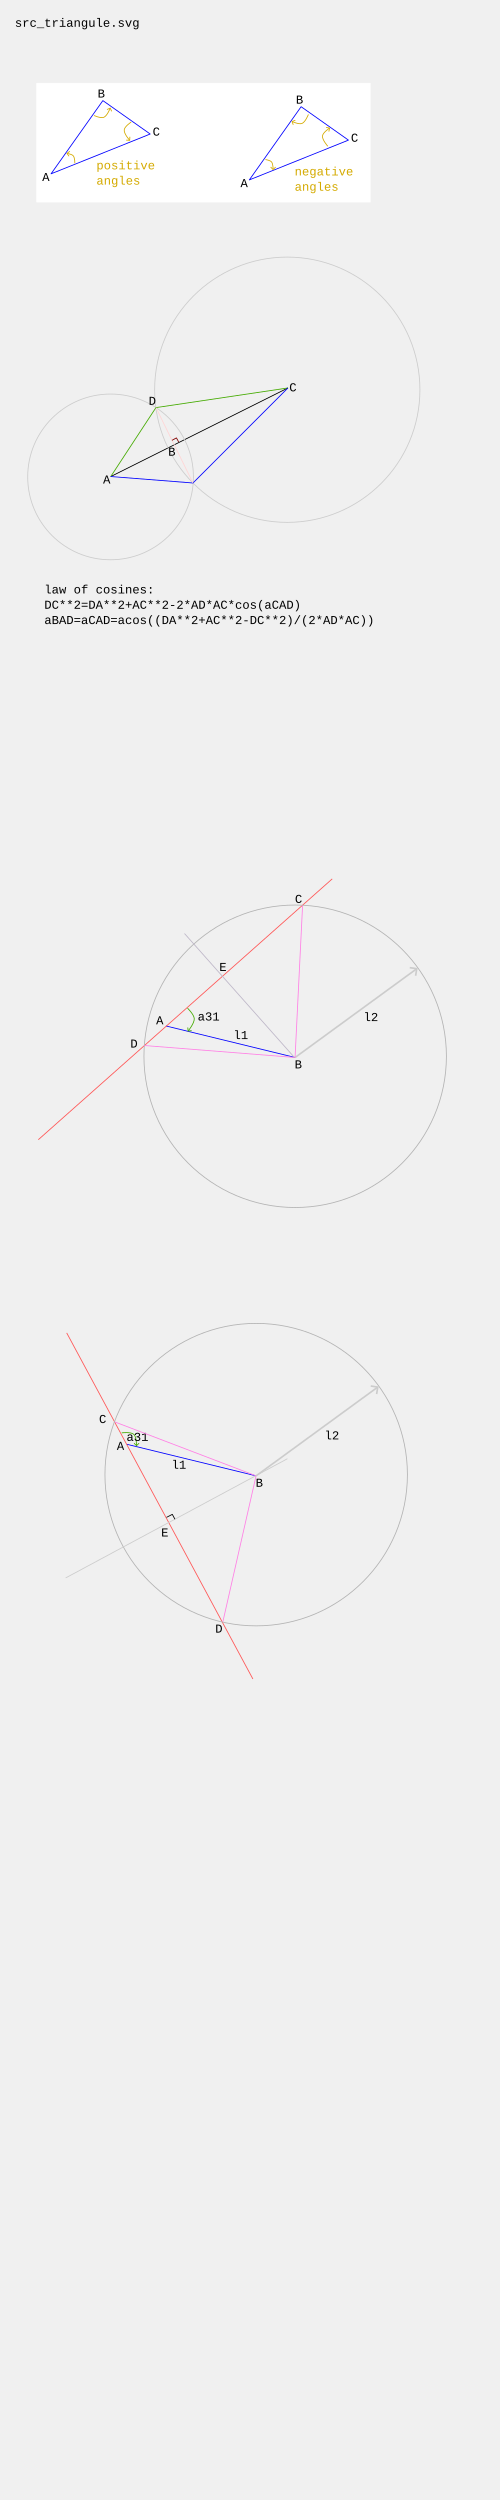
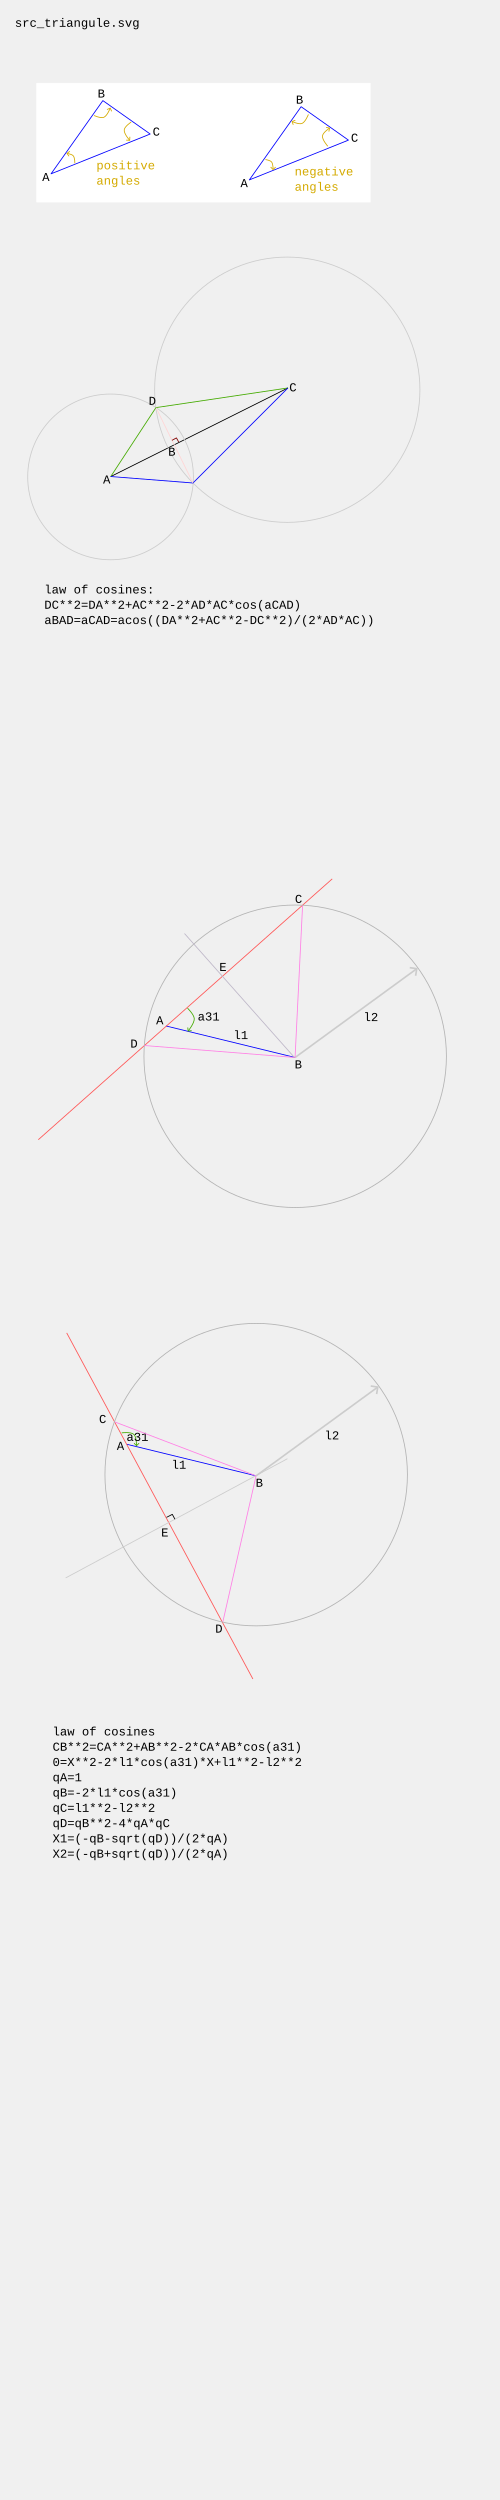
<svg xmlns="http://www.w3.org/2000/svg" width="600" height="3000" viewBox="0 0 158.75 793.75" version="1.1" id="svg1">
  <defs id="defs1">
+     <rect x="63.067" y="2069.493" width="476.605" height="246.862" id="rect3" />
    <rect x="53.156" y="699.141" width="478.407" height="92.798" id="rect2" />
    <rect x="72.308" y="1155.966" width="43.639" height="39.817" id="rect34" />
    <rect x="460.603" y="1293.46" width="27.713" height="26.871" id="rect33" />
    <rect x="413.778" y="1293.46" width="33.128" height="25.278" id="rect32" />
    <rect x="355.804" y="1296.122" width="33.446" height="22.616" id="rect31" />
    <rect x="302.927" y="1290.069" width="32.172" height="26.757" id="rect30" />
    <rect x="256.547" y="1318.773" width="36.263" height="28.38" id="rect29" />
    <rect x="233.122" y="1279.131" width="48.426" height="37.615" id="rect28" />
    <rect x="244.609" y="1215.388" width="38.966" height="20.046" id="rect27" />
    <rect x="83.789" y="707.25" width="500.931" height="185.597" id="rect22" />
    <rect x="415.115" y="522.329" width="23.875" height="23.2" id="rect21" />
    <rect x="350.246" y="529.987" width="38.966" height="27.029" id="rect20" />
    <rect x="301.369" y="554.988" width="32.209" height="18.92" id="rect19" />
    <rect x="117.124" y="568.277" width="26.803" height="20.722" id="rect14" />
    <rect x="122.636" y="199.403" width="113.399" height="52.877" id="rect7" />
    <rect x="183.158" y="149.712" width="39.18" height="33.446" id="rect6" />
    <rect x="35.995" y="229.027" width="57.973" height="28.987" id="rect5" />
    <marker style="overflow:visible" id="ArrowWide" refX="0" refY="0" orient="auto-start-reverse" markerWidth="1" markerHeight="1" viewBox="0 0 1 1" preserveAspectRatio="xMidYMid">
      <path style="fill:none;stroke:context-stroke;stroke-width:1;stroke-linecap:butt" d="M 3,-3 0,0 3,3" transform="rotate(180,0.125,0)" id="path3" />
    </marker>
    <rect x="17.838" y="19.112" width="182.202" height="47.143" id="rect1" />
    <rect x="35.995" y="229.027" width="57.973" height="28.987" id="rect5-7" />
    <rect x="35.995" y="229.027" width="57.973" height="28.987" id="rect5-70" />
    <rect x="35.995" y="229.027" width="57.973" height="28.987" id="rect5-7-9" />
    <rect x="183.158" y="149.712" width="39.18" height="33.446" id="rect6-3" />
    <rect x="122.636" y="199.403" width="113.399" height="52.877" id="rect7-6" />
    <marker style="overflow:visible" id="ArrowWide-7" refX="0" refY="0" orient="auto-start-reverse" markerWidth="1" markerHeight="1" viewBox="0 0 1 1" preserveAspectRatio="xMidYMid">
      <path style="fill:none;stroke:context-stroke;stroke-width:1;stroke-linecap:butt" d="M 3,-3 0,0 3,3" transform="rotate(180,0.125,0)" id="path3-5" />
    </marker>
    <rect x="244.609" y="1215.388" width="38.966" height="20.046" id="rect27-5" />
    <rect x="233.122" y="1279.131" width="48.426" height="37.615" id="rect28-6" />
    <rect x="256.547" y="1318.773" width="36.263" height="28.38" id="rect29-2" />
    <rect x="302.927" y="1290.07" width="32.172" height="26.757" id="rect30-9" />
    <rect x="355.804" y="1296.122" width="33.446" height="22.616" id="rect31-1" />
    <rect x="413.778" y="1293.46" width="33.128" height="25.278" id="rect32-2" />
    <rect x="460.603" y="1293.46" width="27.713" height="26.871" id="rect33-7" />
    <rect x="72.308" y="1155.966" width="43.639" height="39.817" id="rect34-0" />
  </defs>
  <g id="layer1">
    <rect style="fill:#ffffff;stroke:#ffffff;stroke-width:0.265;stroke-linejoin:round;stroke-dasharray:none" id="rect8" width="105.84" height="37.664" x="11.681" y="26.46" />
    <text xml:space="preserve" transform="scale(0.2645833)" id="text1" style="font-size:14.667px;line-height:normal;font-family:'Liberation Mono';-inkscape-font-specification:'Liberation Mono';text-decoration-color:#000000;white-space:pre;shape-inside:url(#rect1);display:inline;fill:#000000;stroke-width:1;-inkscape-stroke:none;stop-color:#000000">
-       <tspan x="17.838" y="32.161" id="tspan1">src_triangule.svg</tspan>
+       <tspan x="17.838" y="32.161" id="tspan2">src_triangule.svg</tspan>
    </text>
    <path style="fill:#ffffff;stroke:#0000ff;stroke-width:0.265;stroke-linejoin:round" d="M 16.21,55.184 32.658,31.943 47.676,42.55 Z" id="path1" />
    <path style="fill:#ffffff;stroke:#d4aa00;stroke-width:0.265;stroke-linejoin:round;stroke-dasharray:none;marker-end:url(#ArrowWide)" d="m 23.767,51.832 c 0,0 0.015,-1.747 -0.506,-2.36 -0.449,-0.529 -1.938,-0.759 -1.938,-0.759" id="path2" />
    <path style="fill:#ffffff;stroke:#d4aa00;stroke-width:0.265;stroke-linejoin:round;stroke-dasharray:none;marker-end:url(#ArrowWide)" d="m 29.835,36.661 c 0,0 2.138,0.987 3.118,0.59 1.084,-0.439 2.023,-2.865 2.023,-2.865" id="path4" />
    <path style="fill:#ffffff;stroke:#d4aa00;stroke-width:0.265;stroke-linejoin:round;stroke-dasharray:none;marker-end:url(#ArrowWide)" d="m 41.634,38.768 c 0,0 -2.051,1.359 -2.191,2.444 -0.158,1.221 1.686,3.287 1.686,3.287" id="path5" />
    <text xml:space="preserve" transform="matrix(0.2645833,0,0,0.2645833,3.876844,-6.57378)" id="text5" style="font-size:14.667px;line-height:normal;font-family:'Liberation Mono';-inkscape-font-specification:'Liberation Mono';text-decoration-color:#000000;white-space:pre;shape-inside:url(#rect5);display:inline;fill:#000000;stroke-width:1;-inkscape-stroke:none;stop-color:#000000">
-       <tspan x="35.994" y="242.077" id="tspan3">A</tspan>
+       <tspan x="35.994" y="242.077" id="tspan47">A</tspan>
    </text>
    <text xml:space="preserve" transform="matrix(0.2645833,0,0,0.2645833,21.4701,-33.07309)" id="text5-3" style="font-size:14.667px;line-height:normal;font-family:'Liberation Mono';-inkscape-font-specification:'Liberation Mono';text-decoration-color:#000000;white-space:pre;shape-inside:url(#rect5-7);display:inline;fill:#000000;stroke-width:1;-inkscape-stroke:none;stop-color:#000000">
-       <tspan x="35.994" y="242.077" id="tspan4">B</tspan>
+       <tspan x="35.994" y="242.077" id="tspan48">B</tspan>
    </text>
    <text xml:space="preserve" transform="scale(0.2645833)" id="text6" style="font-size:14.667px;line-height:normal;font-family:'Liberation Mono';-inkscape-font-specification:'Liberation Mono';text-decoration-color:#000000;white-space:pre;shape-inside:url(#rect6);display:inline;fill:#000000;stroke-width:1;-inkscape-stroke:none;stop-color:#000000">
-       <tspan x="183.158" y="162.761" id="tspan5">C</tspan>
+       <tspan x="183.158" y="162.761" id="tspan49">C</tspan>
    </text>
    <text xml:space="preserve" transform="matrix(0.2645833,0,0,0.2645833,-1.854143,-2.444098)" id="text7" style="font-size:14.667px;line-height:normal;font-family:'Liberation Mono';-inkscape-font-specification:'Liberation Mono';text-decoration-color:#000000;white-space:pre;shape-inside:url(#rect7);display:inline;fill:#d4aa00;stroke-width:1;-inkscape-stroke:none;stop-color:#000000">
-       <tspan x="122.637" y="212.454" id="tspan6">positive
- </tspan>
-       <tspan x="122.637" y="230.788" id="tspan7">angles</tspan>
+       <tspan x="122.637" y="212.454" id="tspan50">positive
+ </tspan>
+       <tspan x="122.637" y="230.788" id="tspan51">angles</tspan>
    </text>
    <path style="fill:#ffffff;stroke:#0000ff;stroke-width:0.265;stroke-linejoin:round" d="M 79.157,57.121 95.605,33.879 110.623,44.487 Z" id="path4-6" />
    <path style="fill:#ffffff;stroke:#d4aa00;stroke-width:0.265;stroke-linejoin:round;stroke-dasharray:none;marker-start:url(#ArrowWide)" d="m 86.714,53.768 c 0,0 0.015,-1.747 -0.506,-2.36 -0.449,-0.529 -1.938,-0.759 -1.938,-0.759" id="path5-2" />
    <path style="fill:#ffffff;stroke:#d4aa00;stroke-width:0.265;stroke-linejoin:round;stroke-dasharray:none;marker-end:;marker-start:url(#ArrowWide)" d="m 92.782,38.598 c 0,0 2.138,0.987 3.118,0.59 1.084,-0.439 2.023,-2.865 2.023,-2.865" id="path6" />
    <path style="fill:#ffffff;stroke:#d4aa00;stroke-width:0.265;stroke-linejoin:round;stroke-dasharray:none;marker-start:url(#ArrowWide)" d="m 104.581,40.705 c 0,0 -2.051,1.359 -2.191,2.444 -0.158,1.221 1.686,3.287 1.686,3.287" id="path7" />
    <text xml:space="preserve" transform="matrix(0.2645833,0,0,0.2645833,66.82429,-4.63764)" id="text5-6" style="font-size:14.667px;line-height:normal;font-family:'Liberation Mono';-inkscape-font-specification:'Liberation Mono';text-decoration-color:#000000;white-space:pre;shape-inside:url(#rect5-70);display:inline;fill:#000000;stroke-width:1;-inkscape-stroke:none;stop-color:#000000">
-       <tspan x="35.994" y="242.077" id="tspan8">A</tspan>
+       <tspan x="35.994" y="242.077" id="tspan52">A</tspan>
    </text>
    <text xml:space="preserve" transform="matrix(0.2645833,0,0,0.2645833,84.41754,-31.13695)" id="text5-3-8" style="font-size:14.667px;line-height:normal;font-family:'Liberation Mono';-inkscape-font-specification:'Liberation Mono';text-decoration-color:#000000;white-space:pre;shape-inside:url(#rect5-7-9);display:inline;fill:#000000;stroke-width:1;-inkscape-stroke:none;stop-color:#000000">
-       <tspan x="35.994" y="242.077" id="tspan9">B</tspan>
+       <tspan x="35.994" y="242.077" id="tspan53">B</tspan>
    </text>
    <text xml:space="preserve" transform="matrix(0.2645833,0,0,0.2645833,62.94745,1.936139)" id="text6-7" style="font-size:14.667px;line-height:normal;font-family:'Liberation Mono';-inkscape-font-specification:'Liberation Mono';text-decoration-color:#000000;white-space:pre;shape-inside:url(#rect6-3);display:inline;fill:#000000;stroke-width:1;-inkscape-stroke:none;stop-color:#000000">
-       <tspan x="183.158" y="162.761" id="tspan10">C</tspan>
+       <tspan x="183.158" y="162.761" id="tspan54">C</tspan>
    </text>
    <text xml:space="preserve" transform="matrix(0.2645833,0,0,0.2645833,61.0933,-0.5079582)" id="text7-9" style="font-size:14.667px;line-height:normal;font-family:'Liberation Mono';-inkscape-font-specification:'Liberation Mono';text-decoration-color:#000000;white-space:pre;shape-inside:url(#rect7-6);display:inline;fill:#d4aa00;stroke-width:1;-inkscape-stroke:none;stop-color:#000000">
-       <tspan x="122.637" y="212.454" id="tspan11">negative
- </tspan>
-       <tspan x="122.637" y="230.788" id="tspan12">angles</tspan>
+       <tspan x="122.637" y="212.454" id="tspan55">negative
+ </tspan>
+       <tspan x="122.637" y="230.788" id="tspan56">angles</tspan>
    </text>
    <path style="fill:#ffffff;stroke:#000000;stroke-width:0.265;stroke-linejoin:round" d="M 35.161,151.302 91.418,123.174" id="path8" />
    <circle style="fill:none;stroke:#cccccc;stroke-width:0.265;stroke-linejoin:round" id="path10" cx="35.102" cy="151.42" r="26.308" />
    <circle style="fill:none;stroke:#cccccc;stroke-width:0.265;stroke-linejoin:round" id="path10-5" cx="91.212" cy="123.739" r="42.112" />
    <path style="fill:none;stroke:#44aa00;stroke-width:0.265;stroke-linejoin:round" d="m 35.161,151.302 14.353,-21.891 41.904,-6.237" id="path11" />
    <path style="fill:none;stroke:#0000ff;stroke-width:0.265;stroke-linejoin:round" d="m 35.161,151.302 26.107,2.047 30.15,-30.175" id="path12" />
    <path style="fill:none;stroke:#ffd5d5;stroke-width:0.265;stroke-linejoin:round" d="m 49.514,129.411 11.754,23.938" id="path13" />
    <path style="fill:none;stroke:#800000;stroke-width:0.265;stroke-linejoin:round" d="m 54.588,139.808 1.43,-0.775 0.715,1.311" id="path14" />
    <text xml:space="preserve" transform="matrix(0.2645833,0,0,0.2645833,1.728238,-0.2979721)" id="text14" style="font-size:14.667px;line-height:normal;font-family:'Liberation Mono';-inkscape-font-specification:'Liberation Mono';text-decoration-color:#000000;white-space:pre;shape-inside:url(#rect14);display:inline;fill:#000000;stroke-width:1;-inkscape-stroke:none;stop-color:#000000">
-       <tspan x="117.125" y="581.327" id="tspan13">A</tspan>
+       <tspan x="117.125" y="581.327" id="tspan57">A</tspan>
    </text>
    <text xml:space="preserve" transform="matrix(0.2645833,0,0,0.2645833,-26.34073,-5.601875)" id="text19" style="font-size:14.667px;line-height:normal;font-family:'Liberation Mono';-inkscape-font-specification:'Liberation Mono';text-decoration-color:#000000;white-space:pre;shape-inside:url(#rect19);display:inline;fill:#000000;stroke-width:1;-inkscape-stroke:none;stop-color:#000000">
-       <tspan x="301.369" y="568.038" id="tspan14">B</tspan>
+       <tspan x="301.369" y="568.038" id="tspan58">B</tspan>
    </text>
    <text xml:space="preserve" transform="matrix(0.2645833,0,0,0.2645833,-0.8343218,-19.42778)" id="text20" style="font-size:14.667px;line-height:normal;font-family:'Liberation Mono';-inkscape-font-specification:'Liberation Mono';text-decoration-color:#000000;white-space:pre;shape-inside:url(#rect20);display:inline;fill:#000000;stroke-width:1;-inkscape-stroke:none;stop-color:#000000">
-       <tspan x="350.246" y="543.036" id="tspan15">C</tspan>
+       <tspan x="350.246" y="543.036" id="tspan59">C</tspan>
    </text>
    <text xml:space="preserve" transform="matrix(0.2645833,0,0,0.2645833,-62.63373,-13.11077)" id="text21" style="font-size:14.667px;line-height:normal;font-family:'Liberation Mono';-inkscape-font-specification:'Liberation Mono';text-decoration-color:#000000;white-space:pre;shape-inside:url(#rect21);display:inline;fill:#000000;stroke-width:1;-inkscape-stroke:none;stop-color:#000000">
-       <tspan x="415.115" y="535.378" id="tspan16">D</tspan>
+       <tspan x="415.115" y="535.378" id="tspan60">D</tspan>
    </text>
    <text xml:space="preserve" transform="matrix(0.2645833,0,0,0.2645833,142.7882,-71.51329)" id="text22" style="font-size:14.667px;line-height:normal;font-family:'Liberation Mono';-inkscape-font-specification:'Liberation Mono';text-decoration-color:#000000;white-space:pre;shape-inside:url(#rect22);display:inline;fill:#000000;stroke-width:1;-inkscape-stroke:none;stop-color:#000000">
-       <tspan x="83.789" y="720.3" id="tspan17">AD**2=AB**2+BD**2
- </tspan>
-       <tspan x="83.789" y="738.633" id="tspan18">DC**2=BC**2+BD**2
- </tspan>
-       <tspan x="83.789" y="756.967" id="tspan19">AC=AB+BC
- </tspan>
-       <tspan x="83.789" y="775.3" id="tspan20">BC**2=(AC-AB)**2=AC**2+AB**2-2*AC*AB
- </tspan>
-       <tspan x="83.789" y="793.634" id="tspan21">
- </tspan>
-       <tspan x="83.789" y="811.967" id="tspan22">BD**2=AD**2-AB**2=DC**2-BC**2
- </tspan>
-       <tspan x="83.789" y="830.3" id="tspan23">AD**2-DC**2+AC**2+AB**2-2*AC*AB=AB**2
- </tspan>
-       <tspan x="83.789" y="848.634" id="tspan24">AB=(AD**2-DC**2+AC**2)/(2*AC)
- </tspan>
-       <tspan x="83.789" y="866.967" id="tspan25">
- </tspan>
-       <tspan x="83.789" y="885.3" id="tspan26">aBAD=acos(AB/AD)</tspan>
+       <tspan x="83.789" y="720.3" id="tspan61">AD**2=AB**2+BD**2
+ </tspan>
+       <tspan x="83.789" y="738.633" id="tspan62">DC**2=BC**2+BD**2
+ </tspan>
+       <tspan x="83.789" y="756.967" id="tspan63">AC=AB+BC
+ </tspan>
+       <tspan x="83.789" y="775.3" id="tspan64">BC**2=(AC-AB)**2=AC**2+AB**2-2*AC*AB
+ </tspan>
+       <tspan x="83.789" y="793.634" id="tspan65">
+ </tspan>
+       <tspan x="83.789" y="811.967" id="tspan66">BD**2=AD**2-AB**2=DC**2-BC**2
+ </tspan>
+       <tspan x="83.789" y="830.3" id="tspan67">AD**2-DC**2+AC**2+AB**2-2*AC*AB=AB**2
+ </tspan>
+       <tspan x="83.789" y="848.634" id="tspan68">AB=(AD**2-DC**2+AC**2)/(2*AC)
+ </tspan>
+       <tspan x="83.789" y="866.967" id="tspan69">
+ </tspan>
+       <tspan x="83.789" y="885.3" id="tspan70">aBAD=acos(AB/AD)</tspan>
    </text>
    <path style="fill:none;stroke:#0000ff;stroke-width:0.265;stroke-linejoin:round" d="M 52.681,325.743 93.682,335.755" id="path23" />
    <path style="fill:none;stroke:#ff5555;stroke-width:0.265;stroke-linejoin:round" d="M 12.157,361.857 105.482,279.039" id="path24" />
    <circle style="fill:none;stroke:#b3b3b3;stroke-width:0.265;stroke-linejoin:round" id="path25" cx="93.718" cy="335.366" r="48.016" />
    <path style="fill:none;stroke:#cccccc;stroke-width:0.529;stroke-linejoin:round;stroke-dasharray:none;marker-end:url(#ArrowWide)" d="M 93.685,335.753 132.202,307.651" id="path26" />
    <path style="fill:none;stroke:#44aa00;stroke-width:0.265;stroke-linejoin:round;stroke-dasharray:none;marker-end:url(#ArrowWide)" d="m 59.535,320.082 c 0,0 2.07,2.017 2.145,3.337 0.082,1.437 -1.907,3.874 -1.907,3.874" id="path27" />
    <text xml:space="preserve" transform="matrix(0.2645833,0,0,0.2645833,-1.966616,-1.013105)" id="text27" style="font-size:14.667px;line-height:normal;font-family:'Liberation Mono';-inkscape-font-specification:'Liberation Mono';text-decoration-color:#000000;white-space:pre;shape-inside:url(#rect27);display:inline;fill:#000000;stroke-width:1;-inkscape-stroke:none;stop-color:#000000">
-       <tspan x="244.609" y="1228.439" id="tspan27">a31</tspan>
+       <tspan x="244.609" y="1228.439" id="tspan71">a31</tspan>
    </text>
    <text xml:space="preserve" transform="matrix(0.2645833,0,0,0.2645833,12.45523,-11.97848)" id="text28" style="font-size:14.667px;line-height:normal;font-family:'Liberation Mono';-inkscape-font-specification:'Liberation Mono';text-decoration-color:#000000;white-space:pre;shape-inside:url(#rect28);display:inline;fill:#000000;stroke-width:1;-inkscape-stroke:none;stop-color:#000000">
-       <tspan x="233.121" y="1292.181" id="tspan28">l1</tspan>
+       <tspan x="233.121" y="1292.181" id="tspan72">l1</tspan>
    </text>
    <text xml:space="preserve" transform="matrix(0.2645833,0,0,0.2645833,47.55634,-28.18816)" id="text29" style="font-size:14.667px;line-height:normal;font-family:'Liberation Mono';-inkscape-font-specification:'Liberation Mono';text-decoration-color:#000000;white-space:pre;shape-inside:url(#rect29);display:inline;fill:#000000;stroke-width:1;-inkscape-stroke:none;stop-color:#000000">
-       <tspan x="256.547" y="1331.823" id="tspan29">l2</tspan>
+       <tspan x="256.547" y="1331.823" id="tspan73">l2</tspan>
    </text>
    <path style="fill:none;stroke:#ff80e5;stroke-width:0.265;stroke-linejoin:round;stroke-dasharray:none" d="M 96.066,287.543 93.682,335.755 45.85,331.958" id="path29" />
    <path style="fill:#beb7c8;stroke:#beb7c8;stroke-width:0.265;stroke-linejoin:round" d="m 58.576,296.399 34.93,39.375" id="path24-2" />
    <text xml:space="preserve" transform="matrix(0.2645833,0,0,0.2645833,-30.59336,-19.55278)" id="text30" style="font-size:14.667px;line-height:normal;font-family:'Liberation Mono';-inkscape-font-specification:'Liberation Mono';text-decoration-color:#000000;white-space:pre;shape-inside:url(#rect30);display:inline;fill:#000000;stroke-width:1;-inkscape-stroke:none;stop-color:#000000">
-       <tspan x="302.928" y="1303.12" id="tspan30">A</tspan>
+       <tspan x="302.928" y="1303.12" id="tspan74">A</tspan>
    </text>
    <text xml:space="preserve" transform="matrix(0.2645833,0,0,0.2645833,-0.5899547,-7.163734)" id="text31" style="font-size:14.667px;line-height:normal;font-family:'Liberation Mono';-inkscape-font-specification:'Liberation Mono';text-decoration-color:#000000;white-space:pre;shape-inside:url(#rect31);display:inline;fill:#000000;stroke-width:1;-inkscape-stroke:none;stop-color:#000000">
-       <tspan x="355.805" y="1309.171" id="tspan31">B</tspan>
+       <tspan x="355.805" y="1309.171" id="tspan75">B</tspan>
    </text>
    <text xml:space="preserve" transform="matrix(0.2645833,0,0,0.2645833,-15.84449,-58.99546)" id="text32" style="font-size:14.667px;line-height:normal;font-family:'Liberation Mono';-inkscape-font-specification:'Liberation Mono';text-decoration-color:#000000;white-space:pre;shape-inside:url(#rect32);display:inline;fill:#000000;stroke-width:1;-inkscape-stroke:none;stop-color:#000000">
-       <tspan x="413.777" y="1306.509" id="tspan32">C</tspan>
+       <tspan x="413.777" y="1306.509" id="tspan76">C</tspan>
    </text>
    <text xml:space="preserve" transform="matrix(0.2645833,0,0,0.2645833,-80.48666,-13.06328)" id="text33" style="font-size:14.667px;line-height:normal;font-family:'Liberation Mono';-inkscape-font-specification:'Liberation Mono';text-decoration-color:#000000;white-space:pre;shape-inside:url(#rect33);display:inline;fill:#000000;stroke-width:1;-inkscape-stroke:none;stop-color:#000000">
-       <tspan x="460.602" y="1306.509" id="tspan33">D</tspan>
+       <tspan x="460.602" y="1306.509" id="tspan77">D</tspan>
    </text>
    <text xml:space="preserve" transform="matrix(0.2645833,0,0,0.2645833,50.48325,-1.01135)" id="text34" style="font-size:14.667px;line-height:normal;font-family:'Liberation Mono';-inkscape-font-specification:'Liberation Mono';text-decoration-color:#000000;white-space:pre;shape-inside:url(#rect34);display:inline;fill:#000000;stroke-width:1;-inkscape-stroke:none;stop-color:#000000">
-       <tspan x="72.307" y="1169.017" id="tspan34">E</tspan>
+       <tspan x="72.307" y="1169.017" id="tspan78">E</tspan>
    </text>
    <path style="fill:none;stroke:#0000ff;stroke-width:0.265;stroke-linejoin:round" d="m 40.3,458.572 41.001,10.012" id="path23-3" />
    <path style="fill:none;stroke:#ff5555;stroke-width:0.265;stroke-linejoin:round" d="M 80.294,533.079 21.178,423.199" id="path24-6" />
    <circle style="fill:none;stroke:#b3b3b3;stroke-width:0.265;stroke-linejoin:round" id="path25-0" cx="81.337" cy="468.194" r="48.016" />
    <path style="fill:none;stroke:#cccccc;stroke-width:0.529;stroke-linejoin:round;stroke-dasharray:none;marker-end:url(#ArrowWide-7)" d="M 81.303,468.582 119.821,440.479" id="path26-6" />
    <path style="fill:none;stroke:#44aa00;stroke-width:0.265;stroke-linejoin:round;stroke-dasharray:none;marker-end:url(#ArrowWide-7)" d="m 38.641,454.933 c 0,0 2.868,-0.382 3.831,0.472 0.909,0.806 0.874,3.537 0.874,3.537" id="path27-2" />
    <text xml:space="preserve" transform="matrix(0.2645833,0,0,0.2645833,-24.57013,132.4703)" id="text27-6" style="font-size:14.667px;line-height:normal;font-family:'Liberation Mono';-inkscape-font-specification:'Liberation Mono';text-decoration-color:#000000;white-space:pre;shape-inside:url(#rect27-5);display:inline;fill:#000000;stroke-width:1;-inkscape-stroke:none;stop-color:#000000">
-       <tspan x="244.609" y="1228.439" id="tspan35">a31</tspan>
+       <tspan x="244.609" y="1228.439" id="tspan79">a31</tspan>
    </text>
    <text xml:space="preserve" transform="matrix(0.2645833,0,0,0.2645833,-7.197056,124.4258)" id="text28-8" style="font-size:14.667px;line-height:normal;font-family:'Liberation Mono';-inkscape-font-specification:'Liberation Mono';text-decoration-color:#000000;white-space:pre;shape-inside:url(#rect28-6);display:inline;fill:#000000;stroke-width:1;-inkscape-stroke:none;stop-color:#000000">
-       <tspan x="233.121" y="1292.181" id="tspan36">l1</tspan>
+       <tspan x="233.121" y="1292.181" id="tspan80">l1</tspan>
    </text>
    <text xml:space="preserve" transform="matrix(0.2645833,0,0,0.2645833,35.17457,104.6405)" id="text29-9" style="font-size:14.667px;line-height:normal;font-family:'Liberation Mono';-inkscape-font-specification:'Liberation Mono';text-decoration-color:#000000;white-space:pre;shape-inside:url(#rect29-2);display:inline;fill:#000000;stroke-width:1;-inkscape-stroke:none;stop-color:#000000">
-       <tspan x="256.547" y="1331.823" id="tspan37">l2</tspan>
+       <tspan x="256.547" y="1331.823" id="tspan81">l2</tspan>
    </text>
    <path style="fill:none;stroke:#ff80e5;stroke-width:0.265;stroke-linejoin:round;stroke-dasharray:none" d="m 36.486,451.48 44.815,17.104 -10.527,46.262" id="path29-0" />
    <text xml:space="preserve" transform="matrix(0.2645833,0,0,0.2645833,-43.05941,115.5514)" id="text30-3" style="font-size:14.667px;line-height:normal;font-family:'Liberation Mono';-inkscape-font-specification:'Liberation Mono';text-decoration-color:#000000;white-space:pre;shape-inside:url(#rect30-9);display:inline;fill:#000000;stroke-width:1;-inkscape-stroke:none;stop-color:#000000">
-       <tspan x="302.928" y="1303.12" id="tspan38">A</tspan>
+       <tspan x="302.928" y="1303.12" id="tspan82">A</tspan>
    </text>
    <text xml:space="preserve" transform="matrix(0.2645833,0,0,0.2645833,-12.97172,125.6649)" id="text31-5" style="font-size:14.667px;line-height:normal;font-family:'Liberation Mono';-inkscape-font-specification:'Liberation Mono';text-decoration-color:#000000;white-space:pre;shape-inside:url(#rect31-1);display:inline;fill:#000000;stroke-width:1;-inkscape-stroke:none;stop-color:#000000">
-       <tspan x="355.805" y="1309.171" id="tspan39">B</tspan>
+       <tspan x="355.805" y="1309.171" id="tspan83">B</tspan>
    </text>
    <text xml:space="preserve" transform="matrix(0.2645833,0,0,0.2645833,-78.04719,106.1333)" id="text32-2" style="font-size:14.667px;line-height:normal;font-family:'Liberation Mono';-inkscape-font-specification:'Liberation Mono';text-decoration-color:#000000;white-space:pre;shape-inside:url(#rect32-2);display:inline;fill:#000000;stroke-width:1;-inkscape-stroke:none;stop-color:#000000">
-       <tspan x="413.777" y="1306.509" id="tspan40">C</tspan>
+       <tspan x="413.777" y="1306.509" id="tspan84">C</tspan>
    </text>
    <text xml:space="preserve" transform="matrix(0.2645833,0,0,0.2645833,-53.53612,172.6852)" id="text33-8" style="font-size:14.667px;line-height:normal;font-family:'Liberation Mono';-inkscape-font-specification:'Liberation Mono';text-decoration-color:#000000;white-space:pre;shape-inside:url(#rect33-7);display:inline;fill:#000000;stroke-width:1;-inkscape-stroke:none;stop-color:#000000">
-       <tspan x="460.602" y="1306.509" id="tspan41">D</tspan>
+       <tspan x="460.602" y="1306.509" id="tspan85">D</tspan>
    </text>
    <text xml:space="preserve" transform="matrix(0.2645833,0,0,0.2645833,32.02285,178.5393)" id="text34-7" style="font-size:14.667px;line-height:normal;font-family:'Liberation Mono';-inkscape-font-specification:'Liberation Mono';text-decoration-color:#000000;white-space:pre;shape-inside:url(#rect34-0);display:inline;fill:#000000;stroke-width:1;-inkscape-stroke:none;stop-color:#000000">
-       <tspan x="72.307" y="1169.017" id="tspan42">E</tspan>
+       <tspan x="72.307" y="1169.017" id="tspan86">E</tspan>
    </text>
    <path style="fill:none;stroke:#cccccc;stroke-width:0.265;stroke-linejoin:round" d="M 91.256,463.138 20.843,500.992" id="path24-6-9" />
    <path style="fill:none;stroke:#000000;stroke-width:0.265;stroke-linejoin:round" d="m 52.86,481.761 1.847,-0.954 0.834,1.549" id="path9" />
    <text xml:space="preserve" transform="scale(0.2645833)" id="text2" style="font-size:14.667px;line-height:normal;font-family:'Liberation Mono';-inkscape-font-specification:'Liberation Mono';text-decoration-color:#000000;white-space:pre;shape-inside:url(#rect2);fill:#000000;stroke-width:1;-inkscape-stroke:none;stop-color:#000000">
-       <tspan x="53.156" y="712.191" id="tspan43">law of cosines:
- </tspan>
-       <tspan x="53.156" y="730.524" id="tspan44">DC**2=DA**2+AC**2-2*AD*AC*cos(aCAD)
- </tspan>
-       <tspan x="53.156" y="748.857" id="tspan45">aBAD=aCAD=acos((DA**2+AC**2-DC**2)/(2*AD*AC))</tspan>
+       <tspan x="53.156" y="712.191" id="tspan87">law of cosines:
+ </tspan>
+       <tspan x="53.156" y="730.524" id="tspan88">DC**2=DA**2+AC**2-2*AD*AC*cos(aCAD)
+ </tspan>
+       <tspan x="53.156" y="748.857" id="tspan89">aBAD=aCAD=acos((DA**2+AC**2-DC**2)/(2*AD*AC))</tspan>
+     </text>
+     <text xml:space="preserve" transform="scale(0.2645833)" id="text3" style="font-size:14.667px;line-height:normal;font-family:'Liberation Mono';-inkscape-font-specification:'Liberation Mono';text-decoration-color:#000000;white-space:pre;shape-inside:url(#rect3);fill:#000000;stroke-width:1;-inkscape-stroke:none;stop-color:#000000">
+       <tspan x="63.066" y="2082.544" id="tspan90">law of cosines
+ </tspan>
+       <tspan x="63.066" y="2100.878" id="tspan91">CB**2=CA**2+AB**2-2*CA*AB*cos(a31)
+ </tspan>
+       <tspan x="63.066" y="2119.211" id="tspan92">0=X**2-2*l1*cos(a31)*X+l1**2-l2**2
+ </tspan>
+       <tspan x="63.066" y="2137.545" id="tspan93">qA=1
+ </tspan>
+       <tspan x="63.066" y="2155.878" id="tspan94">qB=-2*l1*cos(a31)
+ </tspan>
+       <tspan x="63.066" y="2174.212" id="tspan95">qC=l1**2-l2**2
+ </tspan>
+       <tspan x="63.066" y="2192.545" id="tspan96">qD=qB**2-4*qA*qC
+ </tspan>
+       <tspan x="63.066" y="2210.879" id="tspan97">X1=(-qB-sqrt(qD))/(2*qA)
+ </tspan>
+       <tspan x="63.066" y="2229.212" id="tspan98">X2=(-qB+sqrt(qD))/(2*qA)</tspan>
    </text>
  </g>
</svg>
